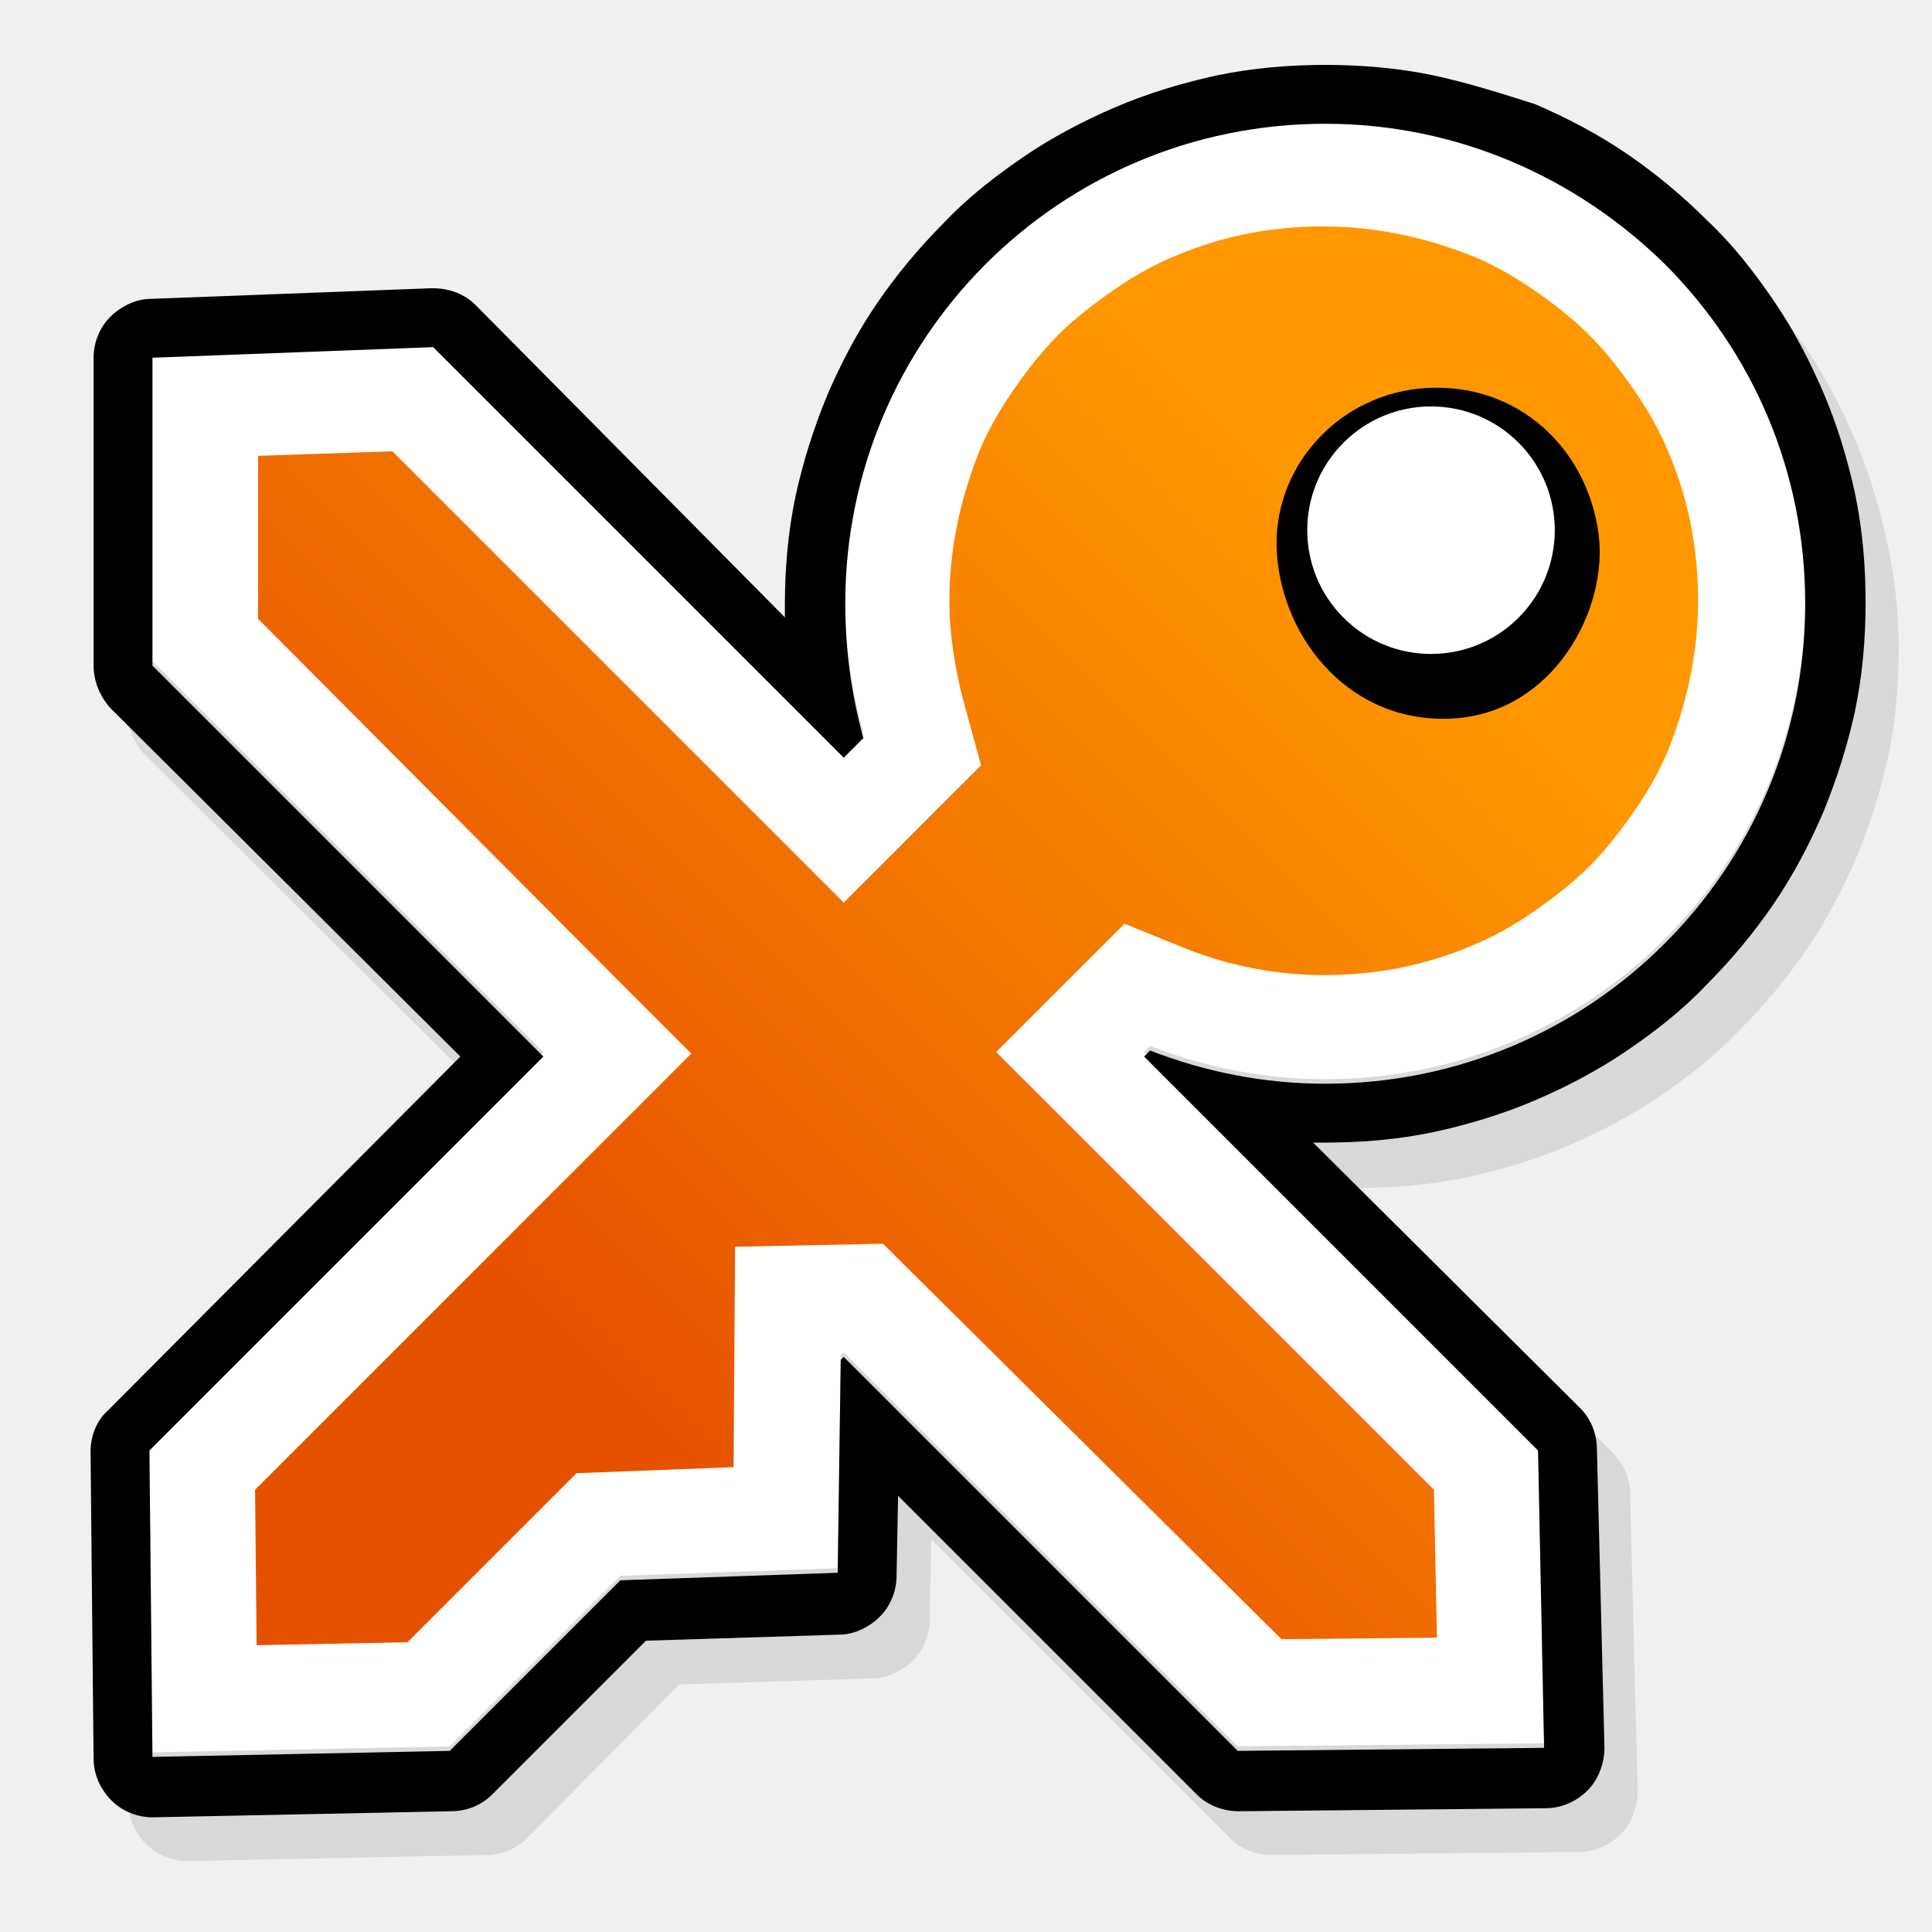
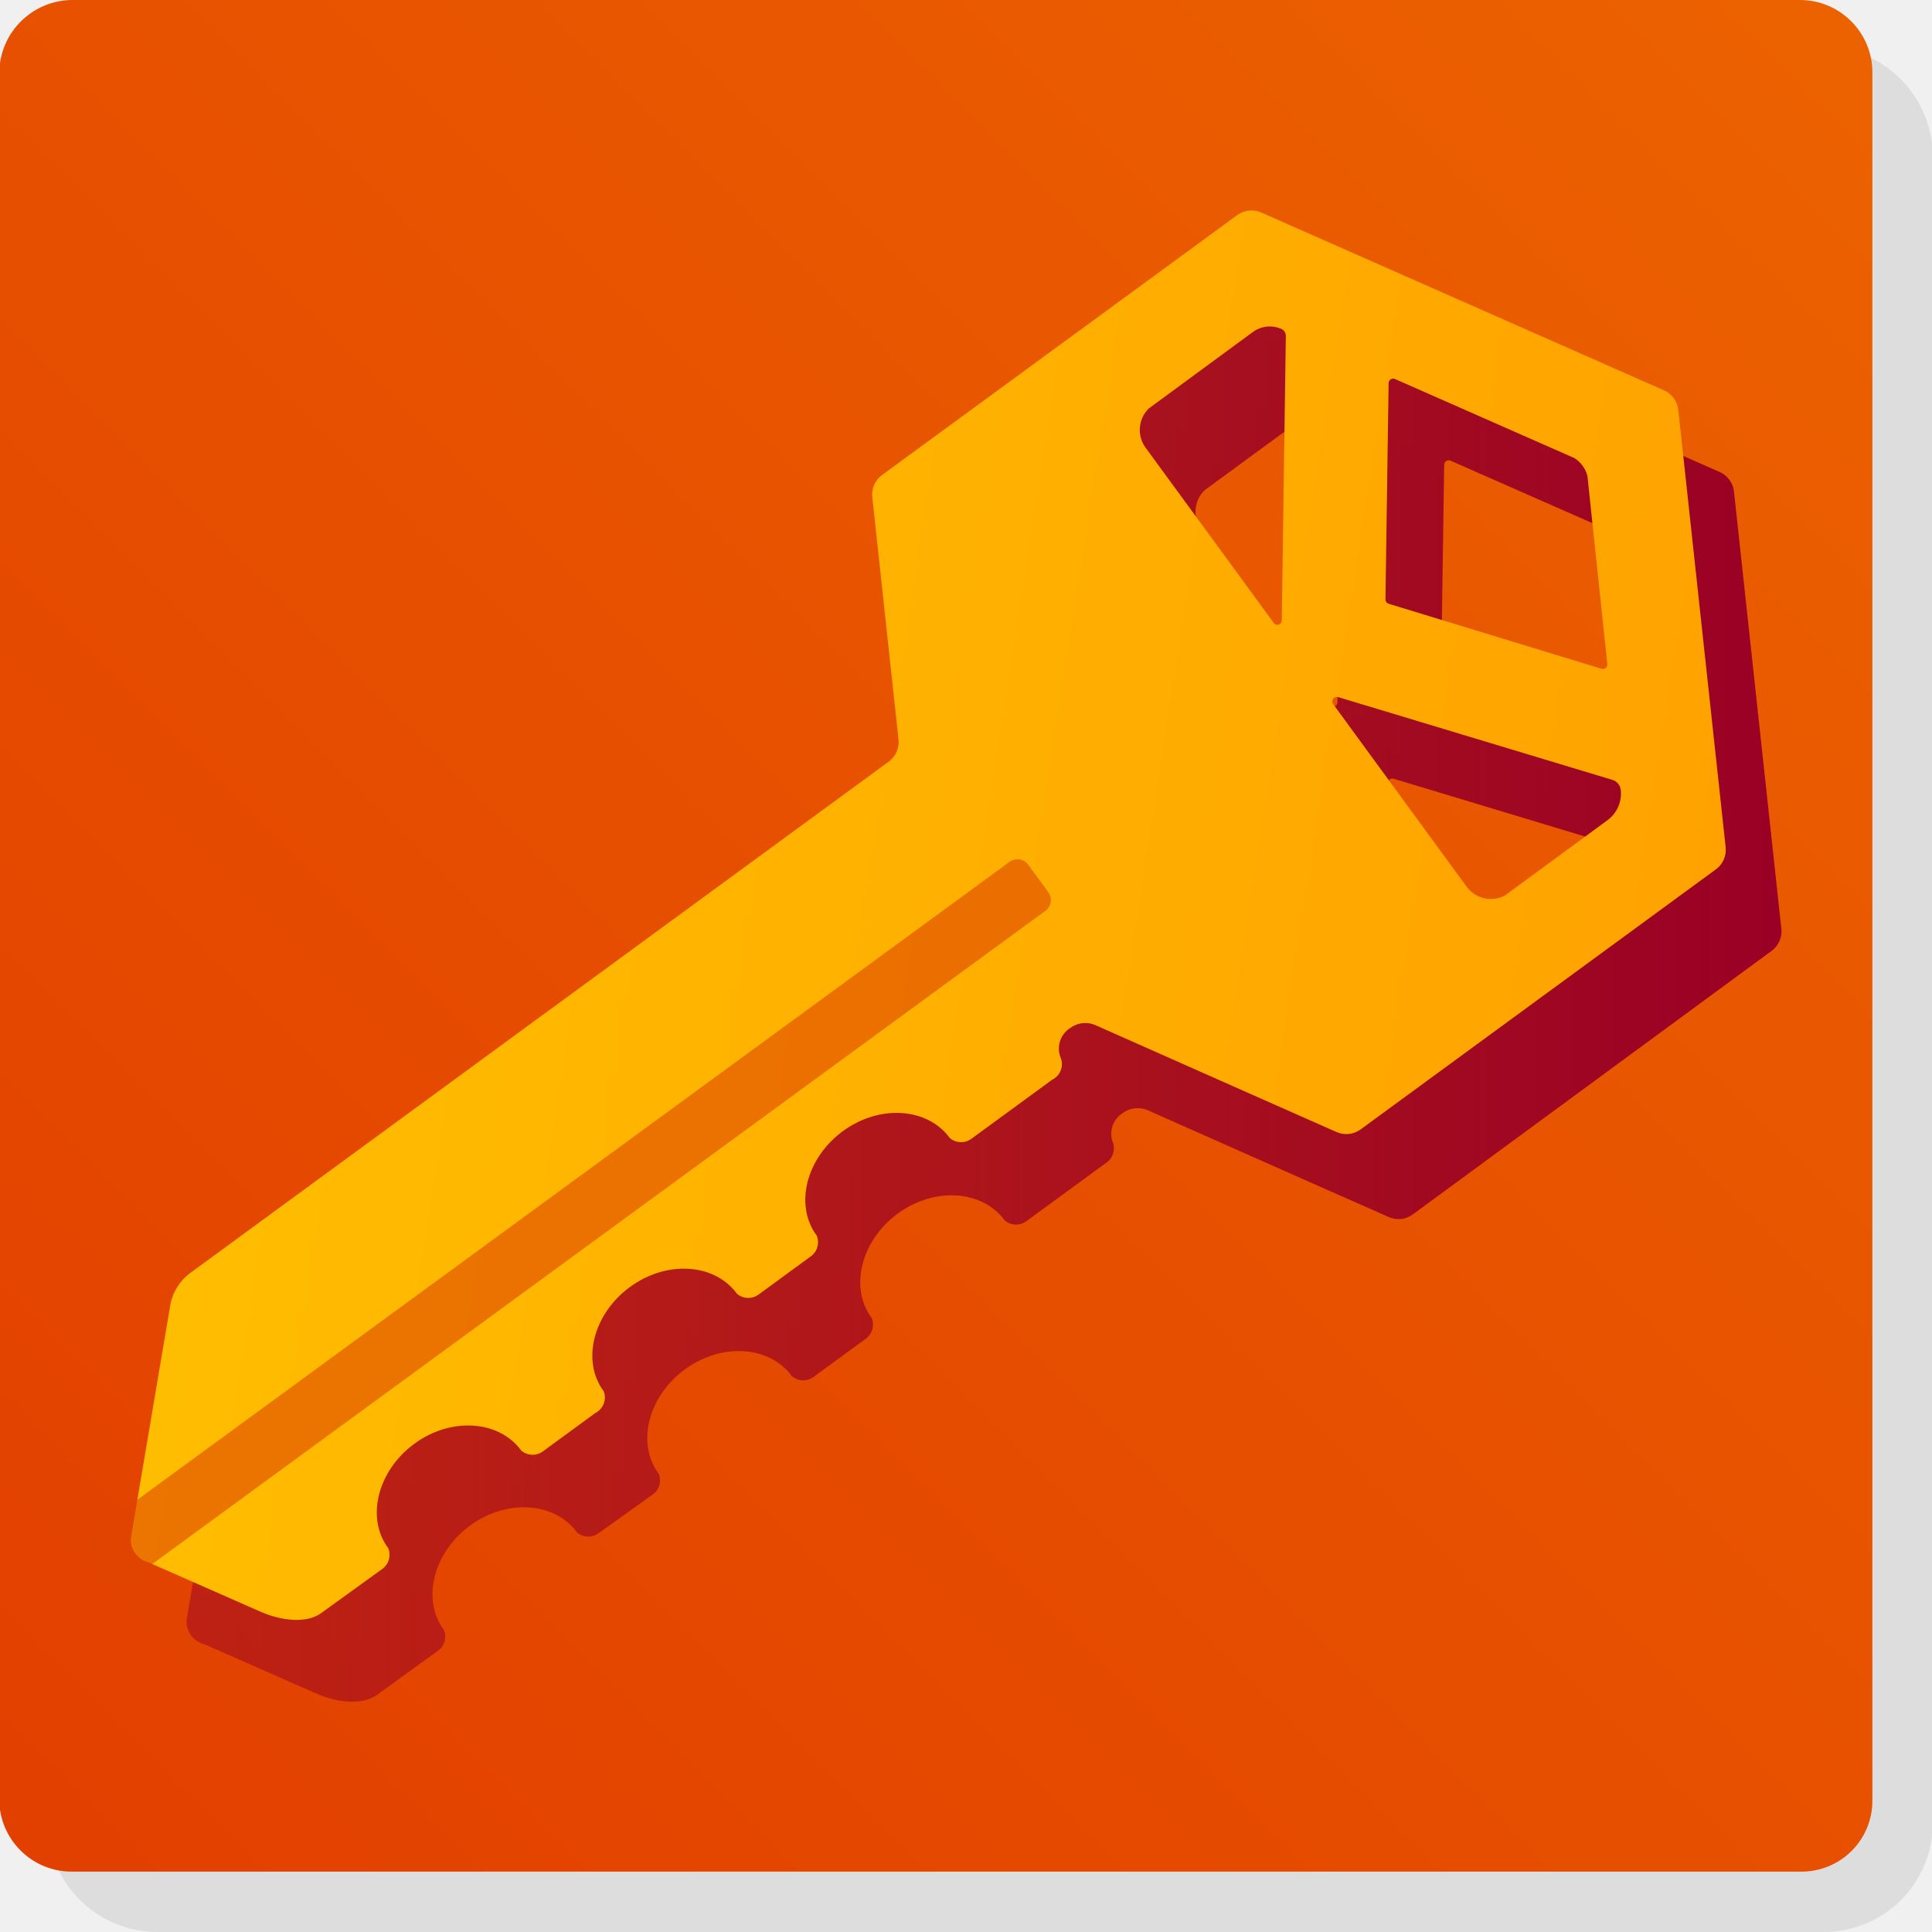
- <svg xmlns="http://www.w3.org/2000/svg" version="1.1" id="Layer_1" x="0px" y="0px" viewBox="0 0 128 128" style="enable-background:new 0 0 128 128;" xml:space="preserve">
-   <style type="text/css">
- 	.st0{opacity:0.3;fill:#A5A5A5;}
- 	.st1{fill:url(#SVGID_1_);}
- 	.st2{fill:#FFFFFF;}
- </style>
-   <path class="st0" d="M125,35.8c-0.5-2.3-1.2-4.6-2.1-6.7c-0.9-2.1-2-4.2-3.3-6.1c-1.3-1.9-2.7-3.7-4.4-5.3c-1.6-1.6-3.4-3.1-5.3-4.4  c-1.9-1.3-4-2.4-6.1-3.3c-2.2-0.9-4.4-1.6-6.7-2.1c-2.4-0.5-4.8-0.7-7.2-0.7c-2.4,0-4.8,0.2-7.2,0.7c-2.3,0.5-4.6,1.2-6.7,2.1  c-2.1,0.9-4.2,2-6.1,3.3c-1.9,1.3-3.7,2.7-5.3,4.4s-3.1,3.4-4.4,5.3c-1.3,1.9-2.4,4-3.3,6.1c-0.9,2.2-1.6,4.4-2.1,6.7  c-0.5,2.4-0.7,4.8-0.7,7.2c0,0.3,0,0.6,0,0.8L33.8,23.2C33,22.5,32,22.1,31,22.1c0,0-0.1,0-0.2,0l-18.6,0.7c-1,0-2,0.5-2.7,1.2  c-0.7,0.7-1.1,1.7-1.1,2.7l0,20.4c0,1,0.4,2,1.1,2.8L32.7,73L9.4,96.3c-0.7,0.7-1.2,1.8-1.1,2.8l0.2,20.3c0,1,0.4,2,1.2,2.8  c0.7,0.7,1.7,1.1,2.7,1.1c0,0,0,0,0.1,0l19.7-0.4c1,0,2-0.4,2.7-1.1L45,111.6l12.8-0.4c1,0,2-0.5,2.7-1.2c0.7-0.7,1.1-1.7,1.1-2.7  l0.1-5.3l19.8,19.8c0.7,0.7,1.7,1.1,2.8,1.1c0,0,0,0,0,0l20.3-0.2c1,0,2-0.4,2.8-1.2c0.7-0.7,1.1-1.8,1.1-2.8L108,99  c0-1-0.4-2-1.1-2.7L89.2,78.7c0.3,0,0.6,0,0.8,0c2.4,0,4.8-0.2,7.2-0.7c2.3-0.5,4.6-1.2,6.7-2.1c2.1-0.9,4.2-2,6.1-3.3  c1.9-1.3,3.7-2.7,5.3-4.4c1.6-1.6,3.1-3.4,4.4-5.3c1.3-1.9,2.4-4,3.3-6.1c0.9-2.2,1.6-4.4,2.1-6.7c0.5-2.4,0.7-4.8,0.7-7.2  C125.8,40.5,125.5,38.1,125,35.8z" />
-   <g>
-     <linearGradient id="SVGID_1_" gradientUnits="userSpaceOnUse" x1="-10.509" y1="139.008" x2="-10.477" y2="139.008" gradientTransform="matrix(2965.557 -2965.557 2965.557 2965.557 -381057.906 -443287.844)">
-       <stop offset="0" style="stop-color:#E65100" />
-       <stop offset="1" style="stop-color:#FF9800" />
+ <svg xmlns="http://www.w3.org/2000/svg" id="Layer_2" data-name="Layer 2" viewBox="0 0 128 128">
+   <defs>
+     <style>.cls-1{fill:none;}.cls-2{fill:#d1d1d1;opacity:0.6;isolation:isolate;}.cls-3{clip-path:url(#clip-path);}.cls-4{fill:url(#linear-gradient);}.cls-5{fill:url(#linear-gradient-2);}.cls-6{fill:url(#linear-gradient-3);}.cls-7{fill:#d40;opacity:0.6;}</style>
+     <clipPath id="clip-path">
+       <path class="cls-1" d="M119.35,124H4.75a4.8,4.8,0,0,1-4.8-4.8V4.8A4.87,4.87,0,0,1,4.75,0h114.5a4.8,4.8,0,0,1,4.8,4.8V119.3A4.69,4.69,0,0,1,119.35,124Z" />
+     </clipPath>
+     <linearGradient id="linear-gradient" y1="124.05" x2="124.05" gradientUnits="userSpaceOnUse">
+       <stop offset="0" stop-color="#e23f00" />
+       <stop offset="1" stop-color="#ec6200" />
    </linearGradient>
-     <path class="st1" d="M13.4,97.3l27.5-27.5L13.6,42.4l0-15.6l13.7-0.5l28.5,28.5l5.3-5.3l-0.6-2c-0.7-2.5-1.1-5.2-1.1-7.9   c0-3.8,0.7-7.5,2.2-11c1.4-3.4,3.5-6.4,6.1-9c2.6-2.6,5.6-4.6,9-6.1c3.5-1.5,7.2-2.2,11-2.2c3.8,0,7.5,0.7,11,2.2   c3.4,1.4,6.4,3.5,9,6.1c2.6,2.6,4.6,5.6,6.1,9c1.5,3.5,2.2,7.2,2.2,11c0,3.8-0.7,7.5-2.2,11c-1.4,3.4-3.5,6.4-6.1,9   c-2.6,2.6-5.6,4.6-9,6.1c-3.5,1.5-7.2,2.2-11,2.2c-3.6,0-7-0.6-10.3-1.9l-2.1-0.8l-4.5,4.5l27.5,27.5l0.3,14.8l-15.3,0.2L55.9,84.7   l-3.7,3.7L52,100.6L39.6,101l-11.3,11.3l-14.8,0.3L13.4,97.3z" />
-     <path d="M105.9,35.3c0.7,5.1-3,11.9-9.6,12.3c-6.8,0.4-11.3-5.2-11.7-10.9s4.1-10.7,10-11S105.1,29.6,105.9,35.3z" />
-     <ellipse transform="matrix(0.7071 -0.7071 0.7071 0.7071 2.9565 77.3402)" class="st2" cx="94.8" cy="35.1" rx="8.2" ry="8.2" />
-     <path class="st2" d="M82,115.7l20.3-0.2l-0.4-19.7L75.8,69.7l0.4-0.4c3.6,1.4,7.5,2.2,11.6,2.2c17.6,0,31.8-14.2,31.8-31.8   c0-8.8-3.6-16.7-9.3-22.5c-5.8-5.8-13.7-9.3-22.5-9.3C70.2,7.9,56,22.1,56,39.7c0,3.1,0.4,6,1.2,8.8l-1.3,1.3L28.7,22.7l-18.6,0.7   l0,20.4L36,69.7L9.9,95.8l0.2,20.3l19.7-0.4l11.3-11.3l14.4-0.5l0.2-14.1l0.2-0.2L82,115.7z M48.6,97.2l-7.7,0.3l-2.7,0.1l-1.9,1.9   l-9.3,9.3L17,109l-0.1-10.3l24-24l4.9-4.9l-4.9-4.9L17.1,41l0-10.8l8.9-0.3l25,25l4.9,4.9l4.9-4.9l1.3-1.3l2.9-2.9l-1.1-4   c-0.6-2.2-1-4.6-1-6.9c0-3.4,0.7-6.6,1.9-9.7c0.6-1.5,1.4-2.9,2.3-4.2c0.9-1.3,1.9-2.6,3-3.7c1.1-1.1,2.4-2.1,3.7-3   c1.3-0.9,2.7-1.7,4.2-2.3c3.1-1.3,6.3-1.9,9.7-1.9c3.4,0,6.6,0.7,9.7,1.9c1.5,0.6,2.9,1.4,4.2,2.3c1.3,0.9,2.6,1.9,3.7,3   c1.1,1.1,2.1,2.4,3,3.7c0.9,1.3,1.7,2.7,2.3,4.2c1.3,3.1,1.9,6.3,1.9,9.7c0,3.4-0.7,6.6-1.9,9.7c-0.6,1.5-1.4,2.9-2.3,4.2   c-0.9,1.3-1.9,2.6-3,3.7c-1.1,1.1-2.4,2.1-3.7,3c-1.3,0.9-2.7,1.7-4.2,2.3c-3.1,1.3-6.3,1.9-9.7,1.9c-3.1,0-6.2-0.6-9-1.7l-4.2-1.7   l-3.2,3.2l-0.4,0.4l-4.9,4.9l4.9,4.9l24.1,24.1l0.2,9.8l-10.3,0.1L58.5,82.4l-0.1,0l-9.7,0.2L48.6,97.2z" />
-     <path d="M87.8,8.2c8.8,0,16.7,3.6,22.5,9.3c5.8,5.8,9.3,13.7,9.3,22.5c0,17.6-14.2,31.8-31.8,31.8h0c-4.1,0-8-0.8-11.6-2.2L75.8,70   l26.1,26.1l0.4,19.7L82,116L55.9,89.9l-0.2,0.2l-0.2,14.1l-14.4,0.5L29.8,116l-19.7,0.4L9.9,96.1L36,70L10.1,44.1l0-20.4L28.7,23   l27.2,27.2l1.3-1.3C56.4,46,56,43,56,40C56,22.4,70.2,8.2,87.8,8.2 M87.8,4.3c-2.4,0-4.8,0.2-7.2,0.7c-2.3,0.5-4.6,1.2-6.7,2.1   c-2.1,0.9-4.2,2-6.1,3.3c-1.9,1.3-3.7,2.7-5.3,4.4c-1.6,1.6-3.1,3.4-4.4,5.3c-1.3,1.9-2.4,4-3.3,6.1c-0.9,2.2-1.6,4.4-2.1,6.7   c-0.5,2.4-0.7,4.8-0.7,7.2c0,0.3,0,0.6,0,0.8L31.5,20.2c-0.7-0.7-1.7-1.1-2.8-1.1c-0.1,0-0.1,0-0.2,0L10,19.8c-1,0-2,0.5-2.7,1.2   c-0.7,0.7-1.1,1.7-1.1,2.7l0,20.4c0,1,0.4,2,1.1,2.8L30.5,70L7.2,93.4C6.4,94.1,6,95.1,6,96.2l0.2,20.3c0,1,0.4,2,1.2,2.8   c0.7,0.7,1.7,1.1,2.7,1.1c0,0,0,0,0.1,0l19.7-0.4c1,0,2-0.4,2.7-1.1l10.2-10.2l12.8-0.4c1,0,2-0.5,2.7-1.2c0.7-0.7,1.1-1.7,1.1-2.7   l0.1-5.3l19.8,19.8c0.7,0.7,1.7,1.1,2.8,1.1c0,0,0,0,0,0l20.3-0.2c1,0,2-0.4,2.8-1.2c0.7-0.7,1.1-1.8,1.1-2.8L105.8,96   c0-1-0.4-2-1.1-2.7L87,75.7c0.3,0,0.6,0,0.8,0c2.4,0,4.8-0.2,7.2-0.7c2.3-0.5,4.6-1.2,6.7-2.1c2.1-0.9,4.2-2,6.1-3.3   c1.9-1.3,3.7-2.7,5.3-4.4c1.6-1.6,3.1-3.4,4.4-5.3c1.3-1.9,2.4-4,3.3-6.1c0.9-2.2,1.6-4.4,2.1-6.7c0.5-2.4,0.7-4.8,0.7-7.2   s-0.2-4.8-0.7-7.2c-0.5-2.3-1.2-4.6-2.1-6.7c-0.9-2.1-2-4.2-3.3-6.1c-1.3-1.9-2.7-3.7-4.4-5.3c-1.6-1.6-3.4-3.1-5.3-4.4   c-1.9-1.3-4-2.4-6.1-3.3C99.5,6.2,97.3,5.5,95,5C92.6,4.5,90.2,4.3,87.8,4.3z" />
+     <linearGradient id="linear-gradient-2" x1="118.03" y1="66.05" x2="12.35" y2="66.05" gradientUnits="userSpaceOnUse">
+       <stop offset="0" stop-color="#990025" />
+       <stop offset="1" stop-color="#990025" stop-opacity="0.5" />
+     </linearGradient>
+     <linearGradient id="linear-gradient-3" x1="8.92" y1="50.86" x2="106.37" y2="50.86" gradientTransform="translate(14.9 3.54) rotate(8.82)" gradientUnits="userSpaceOnUse">
+       <stop offset="0" stop-color="#ffbd00" />
+       <stop offset="1" stop-color="#ffa200" />
+     </linearGradient>
+   </defs>
+   <path class="cls-2" d="M120.75,128H10.45a7.28,7.28,0,0,1-7.3-7.3V10.4a7.28,7.28,0,0,1,7.3-7.3h110.3a7.28,7.28,0,0,1,7.3,7.3V120.7A7.21,7.21,0,0,1,120.75,128Z" />
+   <g class="cls-3">
+     <rect class="cls-4" width="124.05" height="124.05" />
+     <path class="cls-5" d="M114.88,32.56a1.6,1.6,0,0,0-.95-1.29L87.25,19.49a1.6,1.6,0,0,0-1.59.17L62.13,36.88a1.6,1.6,0,0,0-.65,1.46l1.74,16.09a1.6,1.6,0,0,1-.65,1.46L16.32,89.74a3.43,3.43,0,0,0-1.38,2.33l-2.58,15.26a1.55,1.55,0,0,0,1.19,1.61l7.49,3.3h0c1.27,0.54,3,.79,4,0l4-2.89a1.15,1.15,0,0,0,.37-1.36l0,0,0,0c-1.49-2-.71-5.12,1.72-6.91s5.62-1.58,7.1.45v0l0,0a1.15,1.15,0,0,0,1.41.06L43.27,99a1.15,1.15,0,0,0,.37-1.36l0,0,0,0c-1.49-2-.71-5.12,1.73-6.91s5.62-1.58,7.1.45v0l0,0a1.15,1.15,0,0,0,1.41.06l3.5-2.56a1.15,1.15,0,0,0,.37-1.36l0,0,0,0c-1.49-2-.71-5.12,1.72-6.91s5.62-1.58,7.1.45v0l0,0a1.15,1.15,0,0,0,1.41.06l5.36-3.92a1.15,1.15,0,0,0,.37-1.36h0a1.62,1.62,0,0,1,.66-1.89,1.67,1.67,0,0,1,1.68-.19h0l10.23,4.54,5.73,2.53a1.6,1.6,0,0,0,1.59-.17L117.37,63a1.6,1.6,0,0,0,.65-1.46ZM95.68,30.79a0.3,0.3,0,0,1,.42-0.27L108,35.76a2,2,0,0,1,.86,1.18l1.33,12.47a0.3,0.3,0,0,1-.38.31L95.68,45.46a0.3,0.3,0,0,1-.21-0.29ZM88.61,46.52a0.29,0.29,0,0,1-.53.17l-8.5-11.62a2,2,0,0,1,.21-2.58l6.91-5.06a1.9,1.9,0,0,1,1.89-.21,0.5,0.5,0,0,1,.3.46Zm21.58,13.23-6.81,5a2,2,0,0,1-2.52-.59L92,52.05a0.3,0.3,0,0,1,.32-0.46l18.19,5.49a0.78,0.78,0,0,1,.55.67A2.19,2.19,0,0,1,110.19,59.75Z" />
+     <path class="cls-6" d="M111.19,27.15a1.6,1.6,0,0,0-.95-1.29L83.56,14.08a1.6,1.6,0,0,0-1.59.17L58.44,31.47a1.6,1.6,0,0,0-.65,1.46L59.53,49a1.6,1.6,0,0,1-.65,1.46L12.63,84.32a3.43,3.43,0,0,0-1.38,2.33L8.67,101.91a1.55,1.55,0,0,0,1.19,1.61l7.49,3.3h0c1.27,0.54,3,.79,4,0l4-2.89a1.15,1.15,0,0,0,.37-1.36l0,0,0,0c-1.49-2-.71-5.12,1.72-6.91s5.62-1.58,7.1.45v0l0,0a1.15,1.15,0,0,0,1.41.06l3.5-2.56A1.15,1.15,0,0,0,40,92.18l0,0,0,0c-1.49-2-.71-5.12,1.73-6.91s5.62-1.58,7.1.45v0l0,0a1.15,1.15,0,0,0,1.41.06l3.5-2.56a1.15,1.15,0,0,0,.37-1.36l0,0,0,0c-1.49-2-.71-5.12,1.72-6.91s5.62-1.58,7.1.45v0l0,0a1.15,1.15,0,0,0,1.41.06l5.36-3.92A1.15,1.15,0,0,0,70.24,70h0a1.62,1.62,0,0,1,.66-1.89,1.67,1.67,0,0,1,1.68-.19h0l10.23,4.54L88.55,75a1.6,1.6,0,0,0,1.59-.17L113.68,57.6a1.6,1.6,0,0,0,.65-1.46ZM92,25.38a0.3,0.3,0,0,1,.42-0.27l11.89,5.24a2,2,0,0,1,.86,1.18L106.49,44a0.3,0.3,0,0,1-.38.31L92,40a0.3,0.3,0,0,1-.21-0.29ZM84.92,41.1a0.29,0.29,0,0,1-.53.17l-8.5-11.62a2,2,0,0,1,.21-2.58L83,22a1.9,1.9,0,0,1,1.89-.21,0.5,0.5,0,0,1,.3.46ZM106.5,54.34l-6.81,5a2,2,0,0,1-2.52-.59L88.32,46.64a0.3,0.3,0,0,1,.32-0.46l18.19,5.49a0.78,0.78,0,0,1,.55.67A2.19,2.19,0,0,1,106.5,54.34Z" />
+     <rect class="cls-7" x="-1.08" y="79.01" width="77.32" height="4.02" rx="0.88" ry="0.88" transform="translate(-40.58 37.81) rotate(-36.18)" />
  </g>
</svg>
